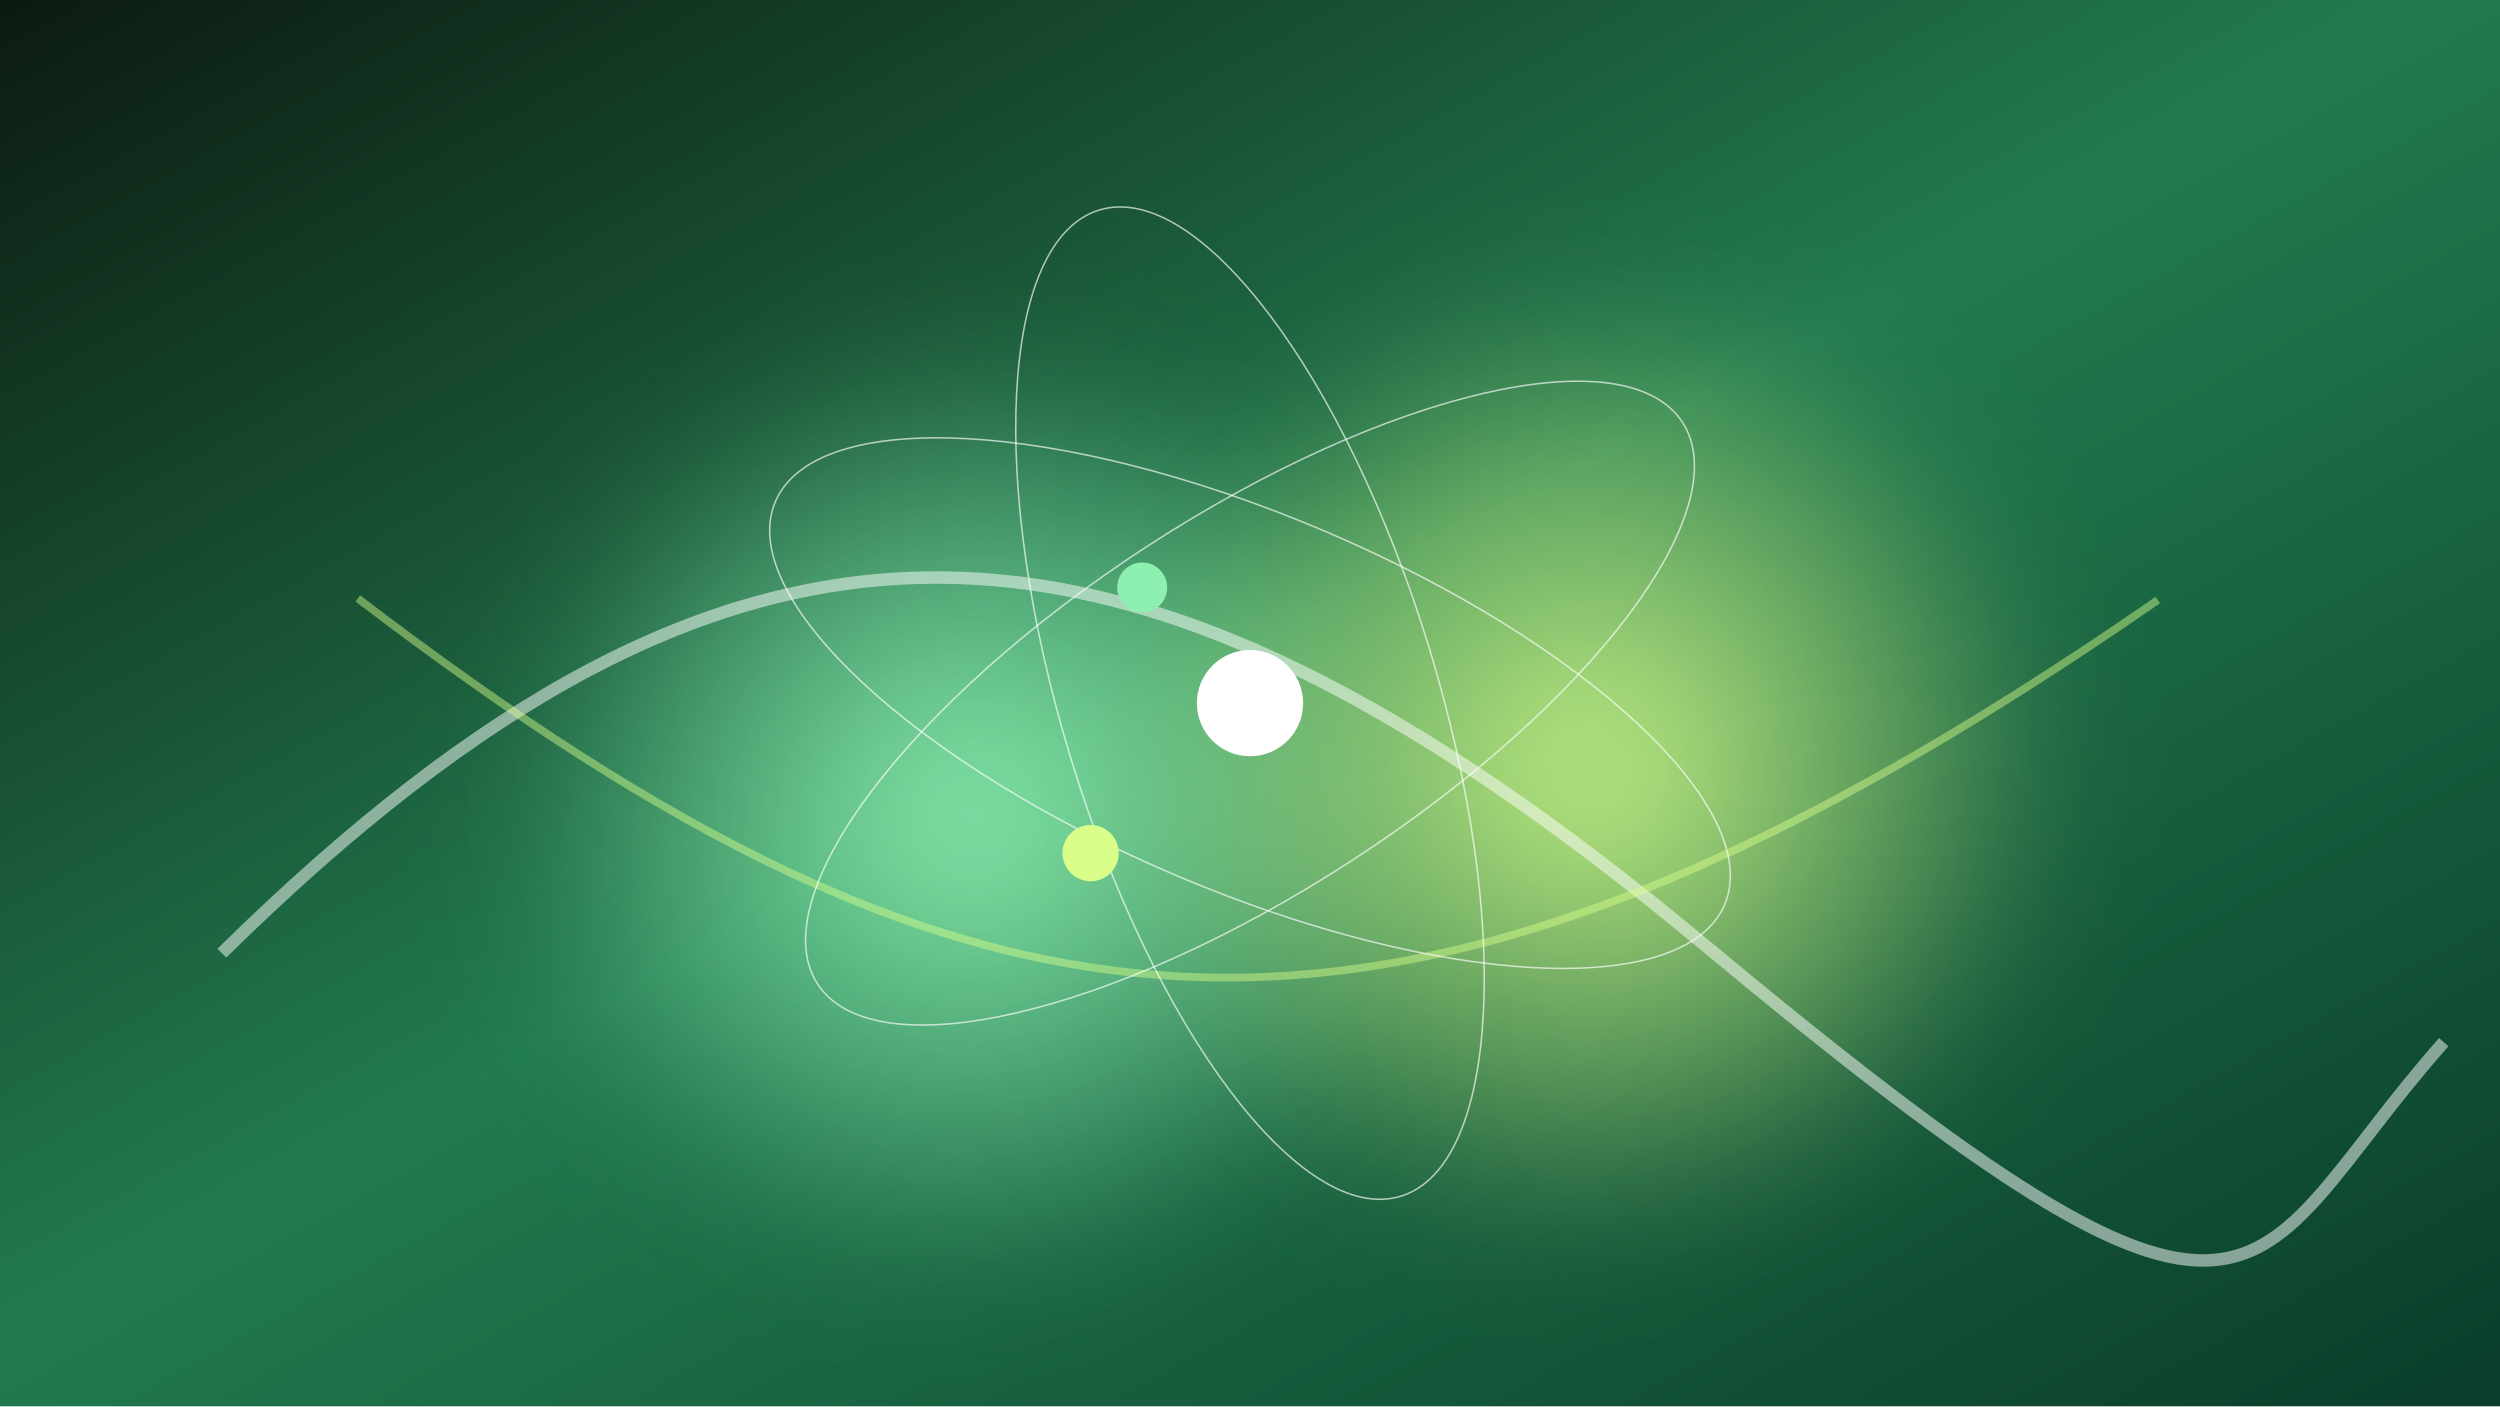
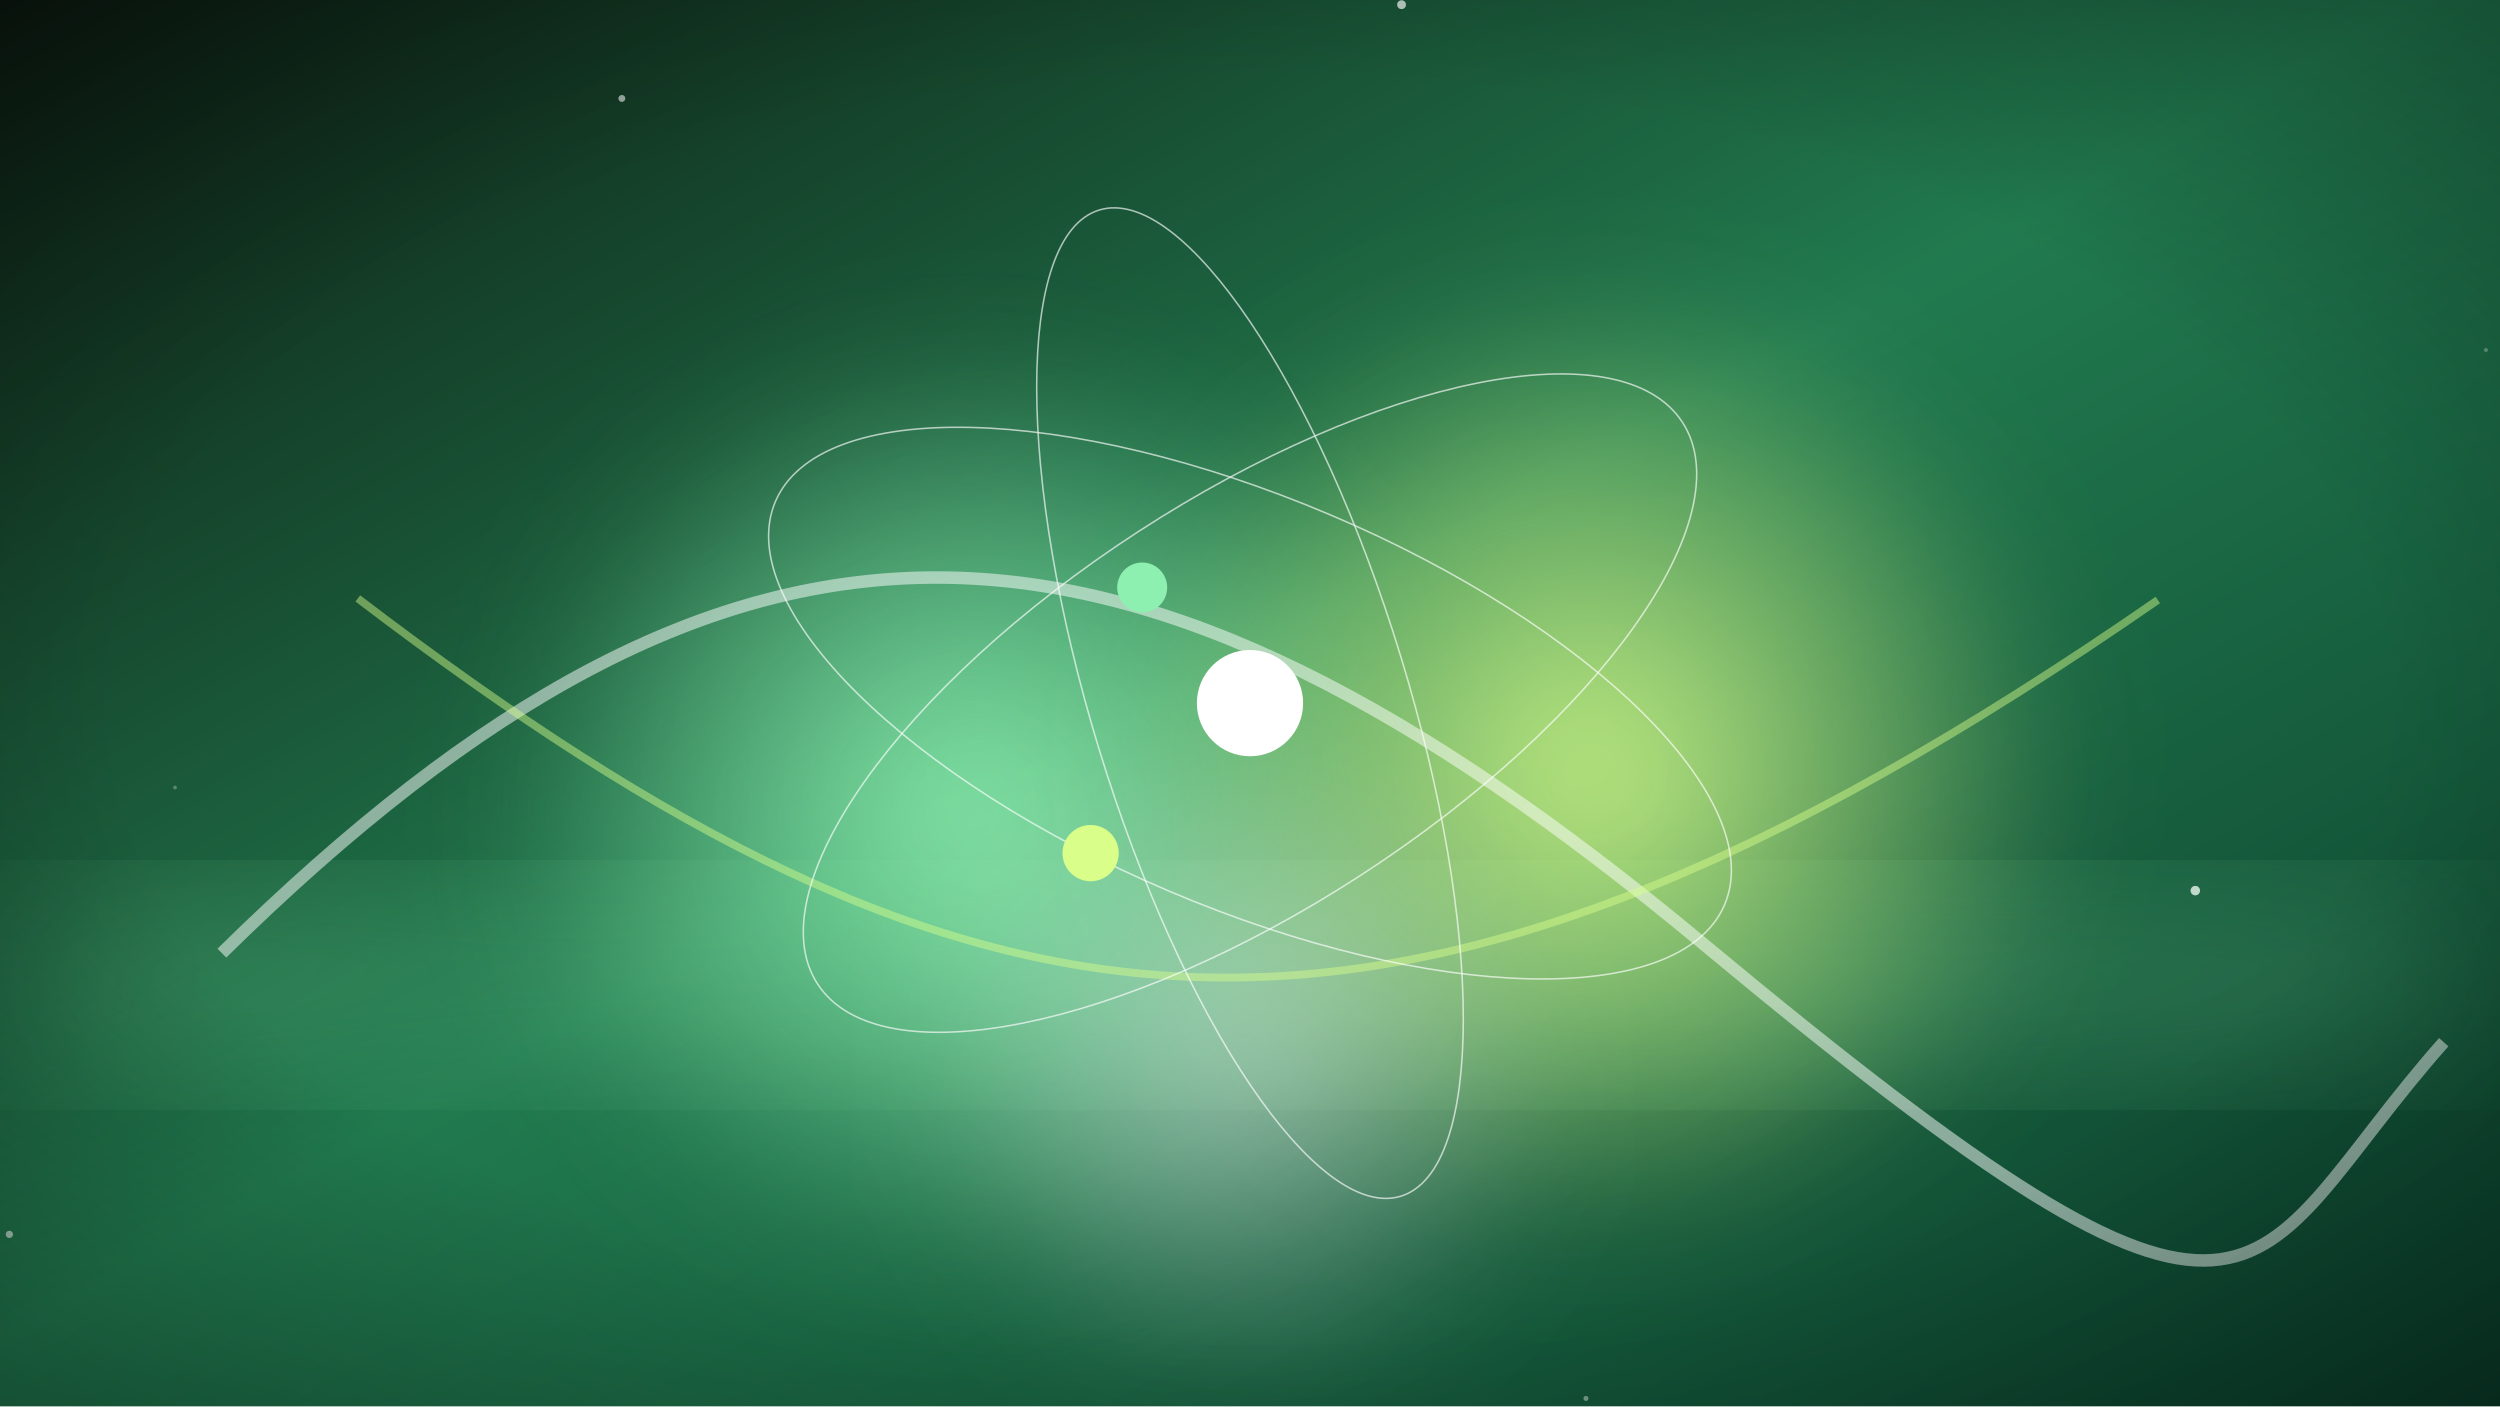
<svg xmlns="http://www.w3.org/2000/svg" viewBox="0 0 1600 900" role="img" aria-labelledby="title desc">
  <defs>
    <linearGradient id="bg" x1="0" y1="0" x2="1" y2="1">
      <stop stop-color="#0c1a10" />
      <stop offset=".48" stop-color="#217a4f" />
      <stop offset="1" stop-color="#0a3d2a" />
    </linearGradient>
    <radialGradient id="g1">
      <stop stop-color="#8ef0b0" stop-opacity=".95" />
      <stop offset="1" stop-color="#8ef0b0" stop-opacity="0" />
    </radialGradient>
    <radialGradient id="g2">
      <stop stop-color="#d9ff8a" stop-opacity=".9" />
      <stop offset="1" stop-color="#d9ff8a" stop-opacity="0" />
    </radialGradient>
+     <radialGradient id="g3">
+       <stop stop-color="#fff" stop-opacity=".5" />
+       <stop offset="1" stop-color="#fff" stop-opacity="0" />
+     </radialGradient>
+     <radialGradient id="vignette" cx=".5" cy=".5" r=".75">
+       <stop offset=".6" stop-color="#000" stop-opacity="0" />
+       <stop offset="1" stop-color="#000" stop-opacity=".38" />
+     </radialGradient>
    <filter id="blur">
      <feGaussianBlur stdDeviation="40" />
    </filter>
+     <filter id="blurSoft">
+       <feGaussianBlur stdDeviation="70" />
+     </filter>
  </defs>
  <rect width="1600" height="900" fill="url(#bg)" />
+   <circle cx="398" cy="63" r="2.2" fill="#fff" opacity="0.35" />
+   <circle cx="6" cy="790" r="2.3" fill="#fff" opacity="0.37" />
+   <circle cx="1591" cy="224" r="1.3" fill="#fff" opacity="0.17" />
+   <circle cx="897" cy="3" r="2.8" fill="#fff" opacity="0.46" />
+   <circle cx="1015" cy="895" r="1.6" fill="#fff" opacity="0.24" />
+   <circle cx="112" cy="504" r="1.2" fill="#fff" opacity="0.15" />
+   <circle cx="1405" cy="570" r="3.0" fill="#fff" opacity="0.50" />
+   <circle cx="398" cy="63" r="2.2" fill="#fff" opacity="0.35" />
+   <circle cx="6" cy="790" r="2.3" fill="#fff" opacity="0.37" />
+   <circle cx="1591" cy="224" r="1.3" fill="#fff" opacity="0.17" />
+   <circle cx="897" cy="3" r="2.8" fill="#fff" opacity="0.46" />
+   <circle cx="1015" cy="895" r="1.6" fill="#fff" opacity="0.24" />
+   <circle cx="112" cy="504" r="1.2" fill="#fff" opacity="0.15" />
+   <circle cx="1405" cy="570" r="3.0" fill="#fff" opacity="0.50" />
+   <path d="M-50 697C384 444 788 747 1681 564" fill="none" stroke="#8ef0b0" stroke-opacity=".22" stroke-width="140" filter="url(#blurSoft)" />
  <circle cx="623" cy="522" r="303" fill="url(#g1)" filter="url(#blur)" />
  <circle cx="1018" cy="493" r="307" fill="url(#g2)" filter="url(#blur)" />
+   <circle cx="796" cy="683" r="208" fill="url(#g3)" filter="url(#blur)" />
  <path d="M142 610C473 284 721 297 1090 604s342 212 474 63" fill="none" stroke="#fff" stroke-opacity=".5" stroke-width="8" />
  <path d="M229 383C624 684 884 728 1381 384" fill="none" stroke="#d9ff8a" stroke-opacity=".45" stroke-width="5" />
  <g fill="none" stroke="#fff" stroke-opacity=".65">
-     <ellipse cx="800" cy="450" rx="330" ry="120" transform="rotate(23 800 450)" />
-     <ellipse cx="800" cy="450" rx="330" ry="120" transform="rotate(-33 800 450)" />
-     <ellipse cx="800" cy="450" rx="330" ry="120" transform="rotate(73 800 450)" />
+     <ellipse cx="800" cy="450" rx="330" ry="131" transform="rotate(23 800 450)" />
+     <ellipse cx="800" cy="450" rx="330" ry="131" transform="rotate(-33 800 450)" />
+     <ellipse cx="800" cy="450" rx="330" ry="101" transform="rotate(73 800 450)" />
  </g>
  <circle cx="800" cy="450" r="34" fill="#fff" />
  <circle cx="731" cy="376" r="16" fill="#8ef0b0" />
  <circle cx="698" cy="546" r="18" fill="#d9ff8a" />
+   <rect width="1600" height="900" fill="url(#vignette)" />
</svg>
